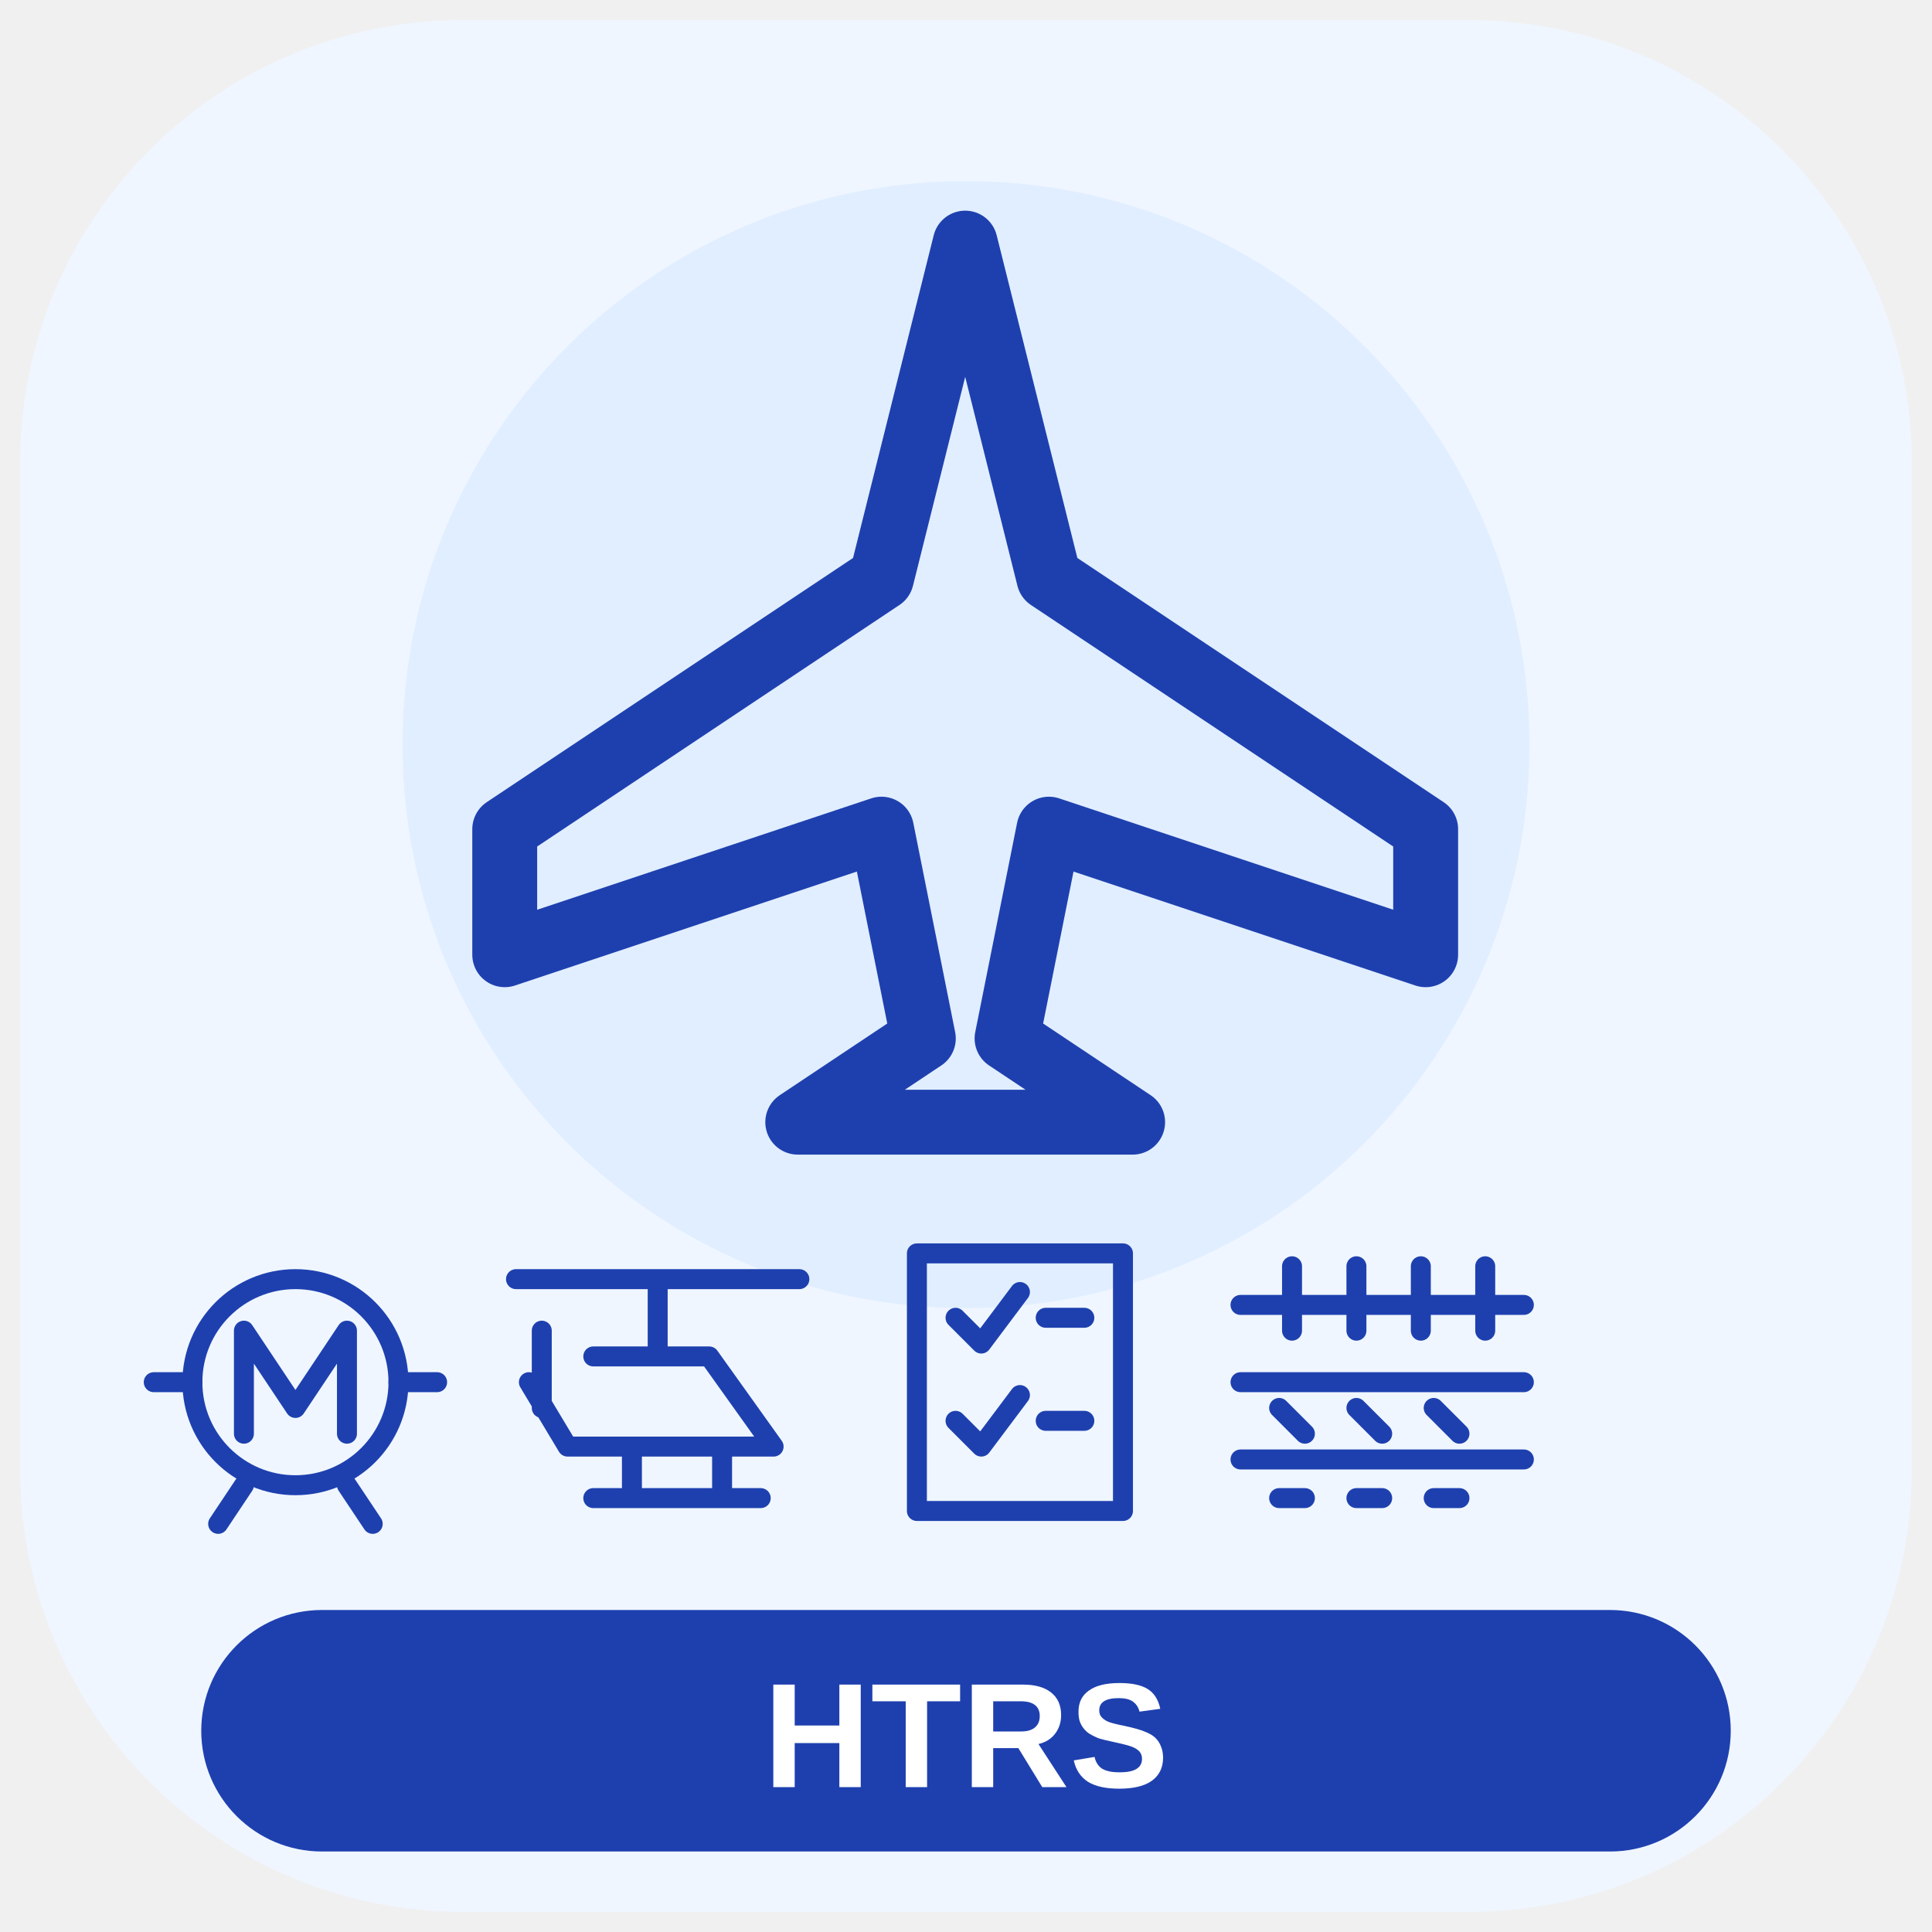
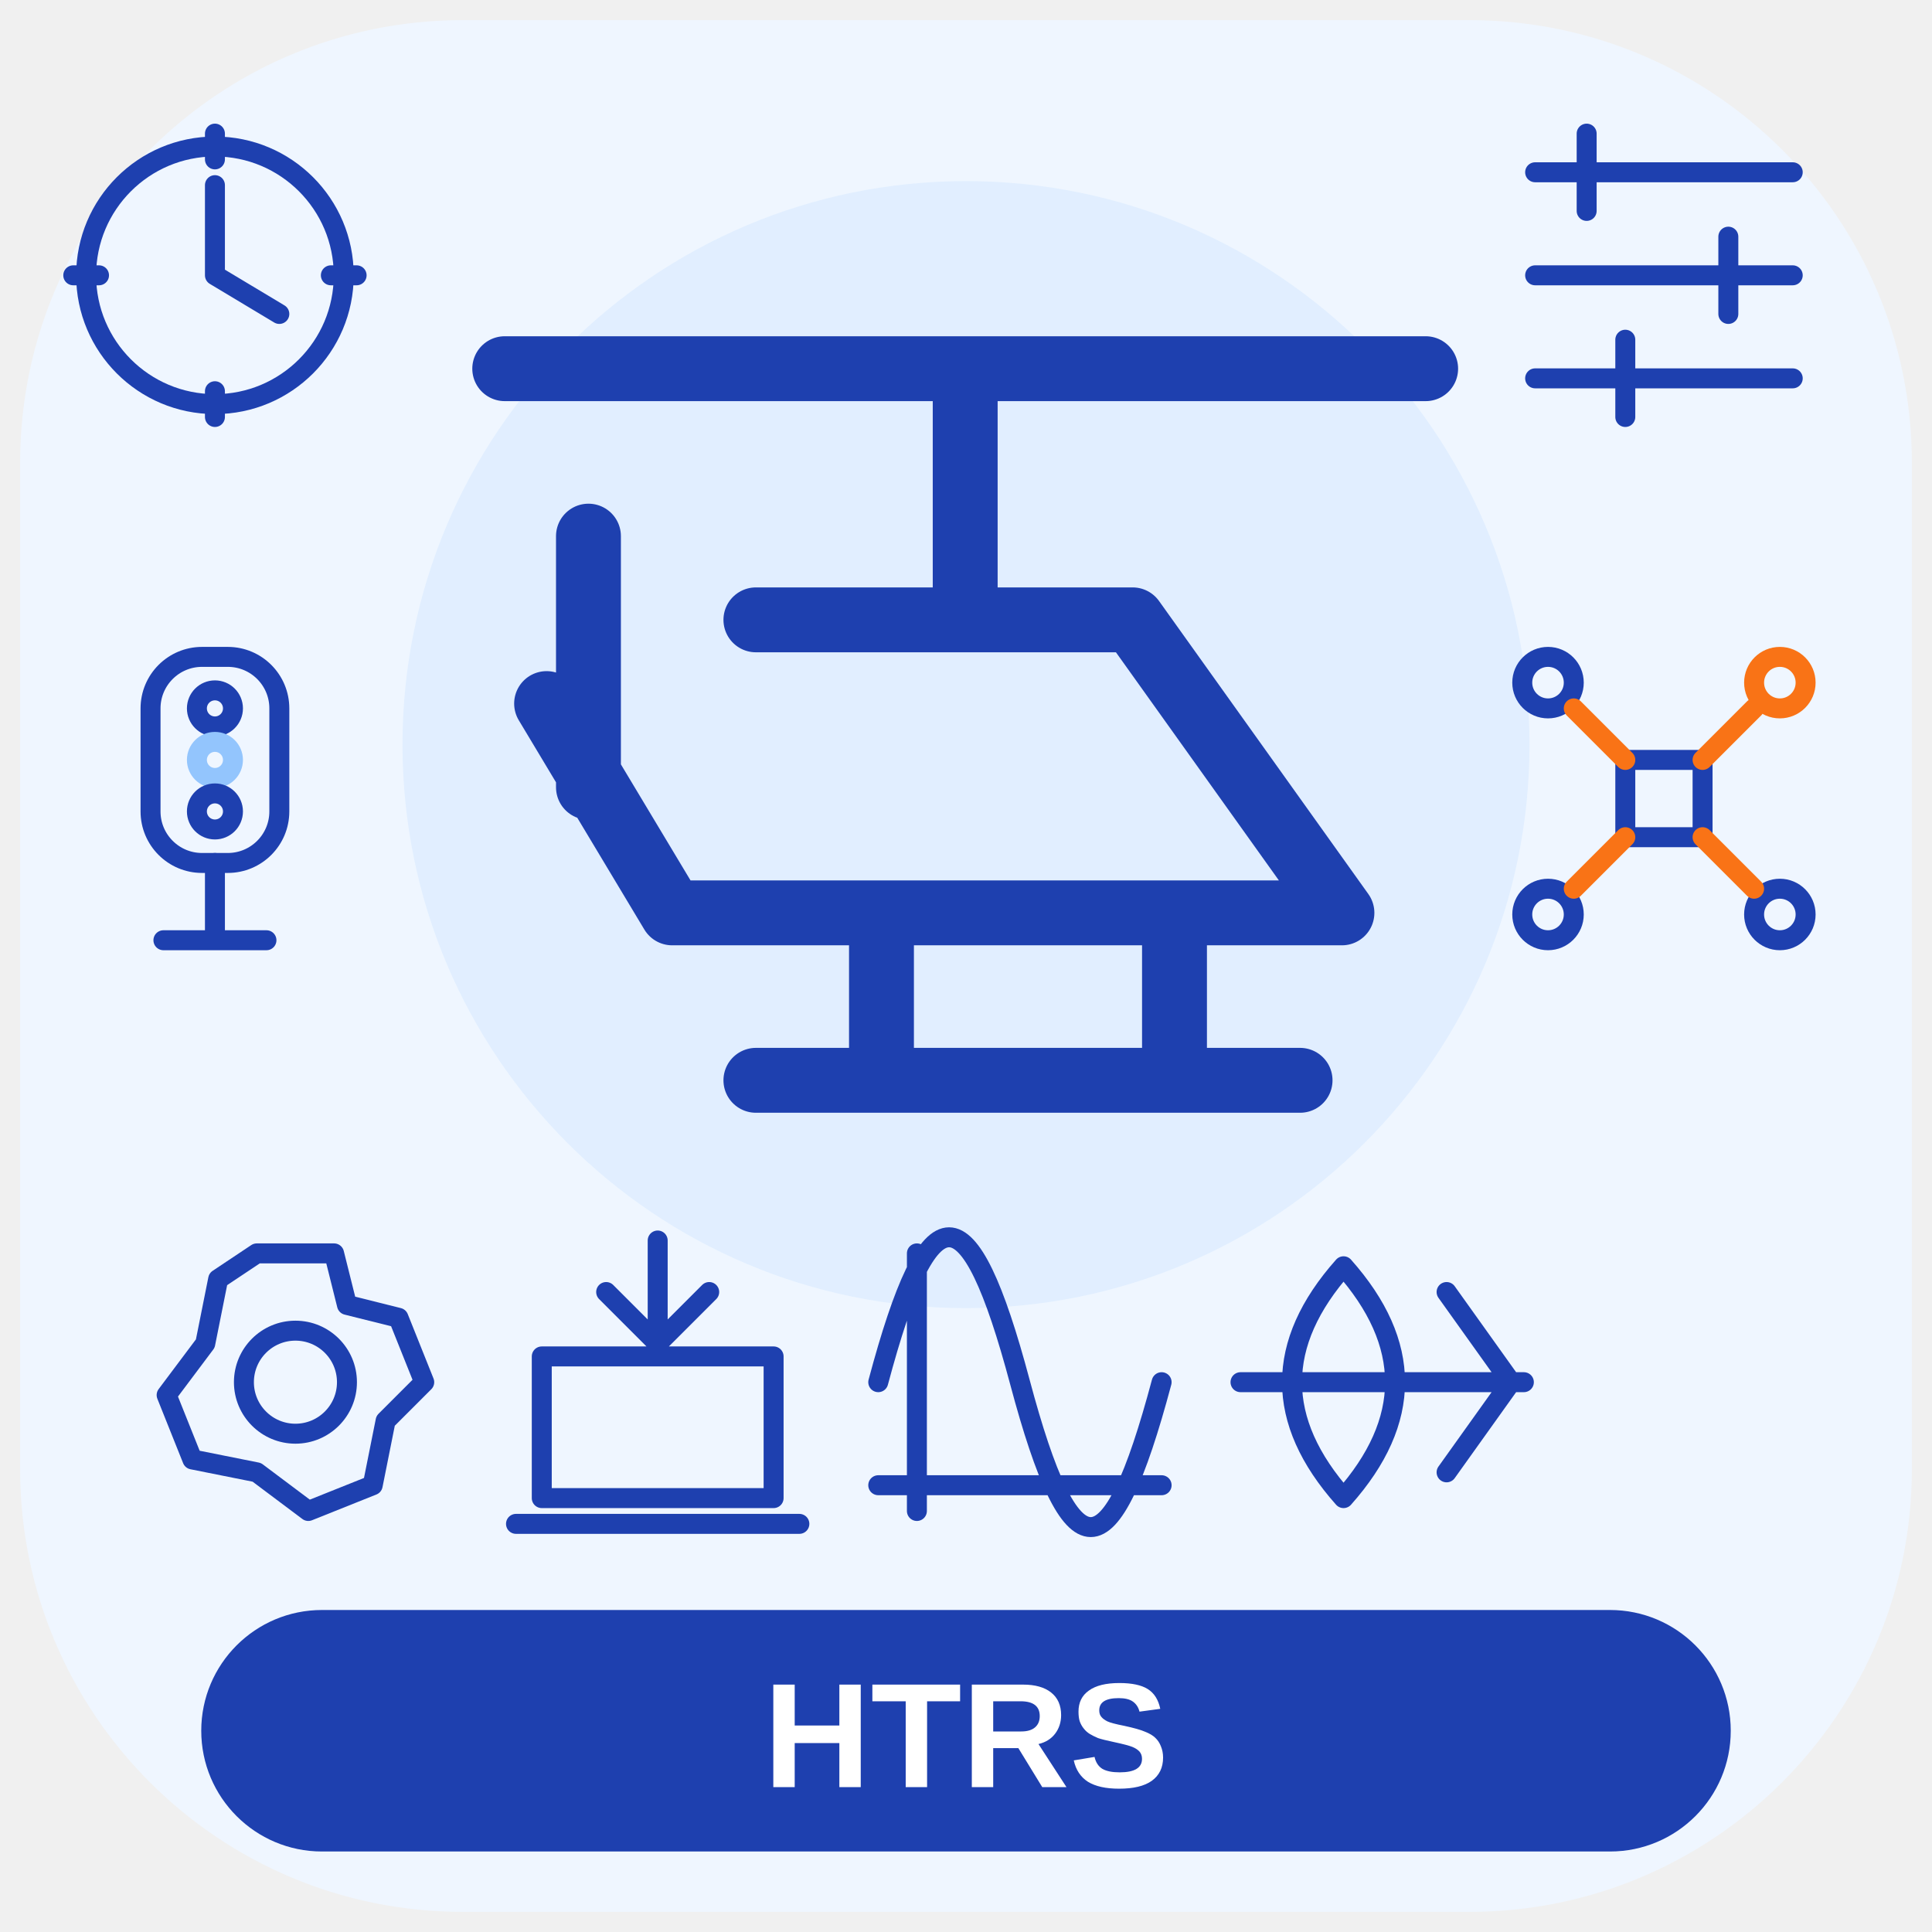
<svg xmlns="http://www.w3.org/2000/svg" viewBox="0 0 96 96" role="img">
  <rect x="1" y="1" width="94" height="94" rx="22" fill="#eff6ff" />
  <circle cx="48" cy="37" r="28" fill="#93c5fd" fill-opacity=".16" />
  <g transform="translate(23 10) scale(2.08)">
    <g fill="none" stroke-width="1.55" stroke-linecap="round" stroke-linejoin="round">
-       <path d="m12 1 2 8 9 6v3l-9-3-1 5 3 2H8l3-2-1-5-9 3v-3l9-6z" stroke="#1e40af" />
+       <path d="M1 4h22M12 4v6M7 10h9l5 7H5l-3-5M10 17v4m7-4v4M7 21h13M3 8v6" stroke="#1e40af" />
    </g>
  </g>
  <g transform="translate(7 61) scale(.64)">
    <g fill="none" stroke-width="1.55" stroke-linecap="round" stroke-linejoin="round">
-       <circle cx="12" cy="12" r="8" stroke="#1e40af" />
-       <path d="M1 12h3m16 0h3M8 16V8l4 6 4-6v8M8 20l-2 3m10-3 2 3" stroke="#1e40af" />
+       <path d="m9 2 6 0 1 4 4 1 2 5-3 3-1 5-5 2-4-3-5-1-2-5 3-4 1-5z" stroke="#1e40af" />
+       <circle cx="12" cy="12" r="4" stroke="#1e40af" />
    </g>
  </g>
  <g transform="translate(25 61) scale(.64)">
    <g fill="none" stroke-width="1.55" stroke-linecap="round" stroke-linejoin="round">
-       <path d="M1 4h22M12 4v6M7 10h9l5 7H5l-3-5M10 17v4m7-4v4M7 21h13M3 8v6" stroke="#1e40af" />
+       <path d="M3 10h18v11H3zM12 1v8M8 5l4 4 4-4M1 23h22" stroke="#1e40af" />
    </g>
  </g>
  <g transform="translate(43 61) scale(.64)">
    <g fill="none" stroke-width="1.55" stroke-linecap="round" stroke-linejoin="round">
-       <path d="M4 2h16v20H4zM7 7l2 2 3-4M14 7h3M7 15l2 2 3-4M14 15h3" stroke="#1e40af" />
+       <path d="M1 12c4-15 7-15 11 0s7 15 11 0M1 20h22M4 22V2" stroke="#1e40af" />
    </g>
  </g>
  <g transform="translate(61 61) scale(.64)">
    <g fill="none" stroke-width="1.55" stroke-linecap="round" stroke-linejoin="round">
-       <path d="M1 6h22M1 12h22M1 18h22M5 3v5m5-5v5m5-5v5m5-5v5M4 14l2 2m4-2 2 2m4-2 2 2M4 21h2m4 0h2m4 0h2" stroke="#1e40af" />
+       <path d="M9 3q-8 9 0 18M9 3q8 9 0 18M1 12h22M17 5l5 7-5 7" stroke="#1e40af" />
+     </g>
+   </g>
+   <g transform="translate(75 6) scale(.64)">
+     <g fill="none" stroke-width="1.55" stroke-linecap="round" stroke-linejoin="round">
+       <path d="M2 4h20M2 12h20M2 20h20M6 1v6m11 2v6m-8 2v6" stroke="#1e40af" />
+     </g>
+   </g>
+   <g transform="translate(3 6) scale(.64)">
+     <g fill="none" stroke-width="1.55" stroke-linecap="round" stroke-linejoin="round">
+       <circle cx="12" cy="12" r="10" stroke="#1e40af" />
+       <path d="M12 5v7l5 3M12 1v2M1 12h2M12 21v2m9-11h2" stroke="#1e40af" />
+     </g>
+   </g>
+   <g transform="translate(75 32) scale(.64)">
+     <g fill="none" stroke-width="1.55" stroke-linecap="round" stroke-linejoin="round">
+       <rect x="9" y="9" width="6" height="6" stroke="#1e40af" />
+       <circle cx="3" cy="3" r="2" stroke="#1e40af" />
+       <circle cx="21" cy="3" r="2" stroke="#f97316" />
+       <circle cx="3" cy="21" r="2" stroke="#1e40af" />
+       <circle cx="21" cy="21" r="2" stroke="#1e40af" />
+       <path d="m5 5 4 4m6 0 4-4M5 19l4-4m6 0 4 4" stroke="#f97316" />
+     </g>
+   </g>
+   <g transform="translate(3 32) scale(.64)">
+     <g fill="none" stroke-width="1.55" stroke-linecap="round" stroke-linejoin="round">
+       <rect x="7" y="1" width="10" height="16" rx="4" stroke="#1e40af" />
+       <circle cx="12" cy="5" r="1.4" stroke="#1e40af" />
+       <circle cx="12" cy="9" r="1.4" stroke="#93c5fd" />
+       <circle cx="12" cy="13" r="1.4" stroke="#1e40af" />
+       <path d="M12 17v6M8 23h8" stroke="#1e40af" />
    </g>
  </g>
  <rect x="10" y="80" width="76" height="12" rx="6" fill="#1e40af" />
  <text x="48" y="88.8" text-anchor="middle" font-family="Arial,sans-serif" font-weight="700" font-size="7.4" fill="white">HTRS</text>
</svg>
